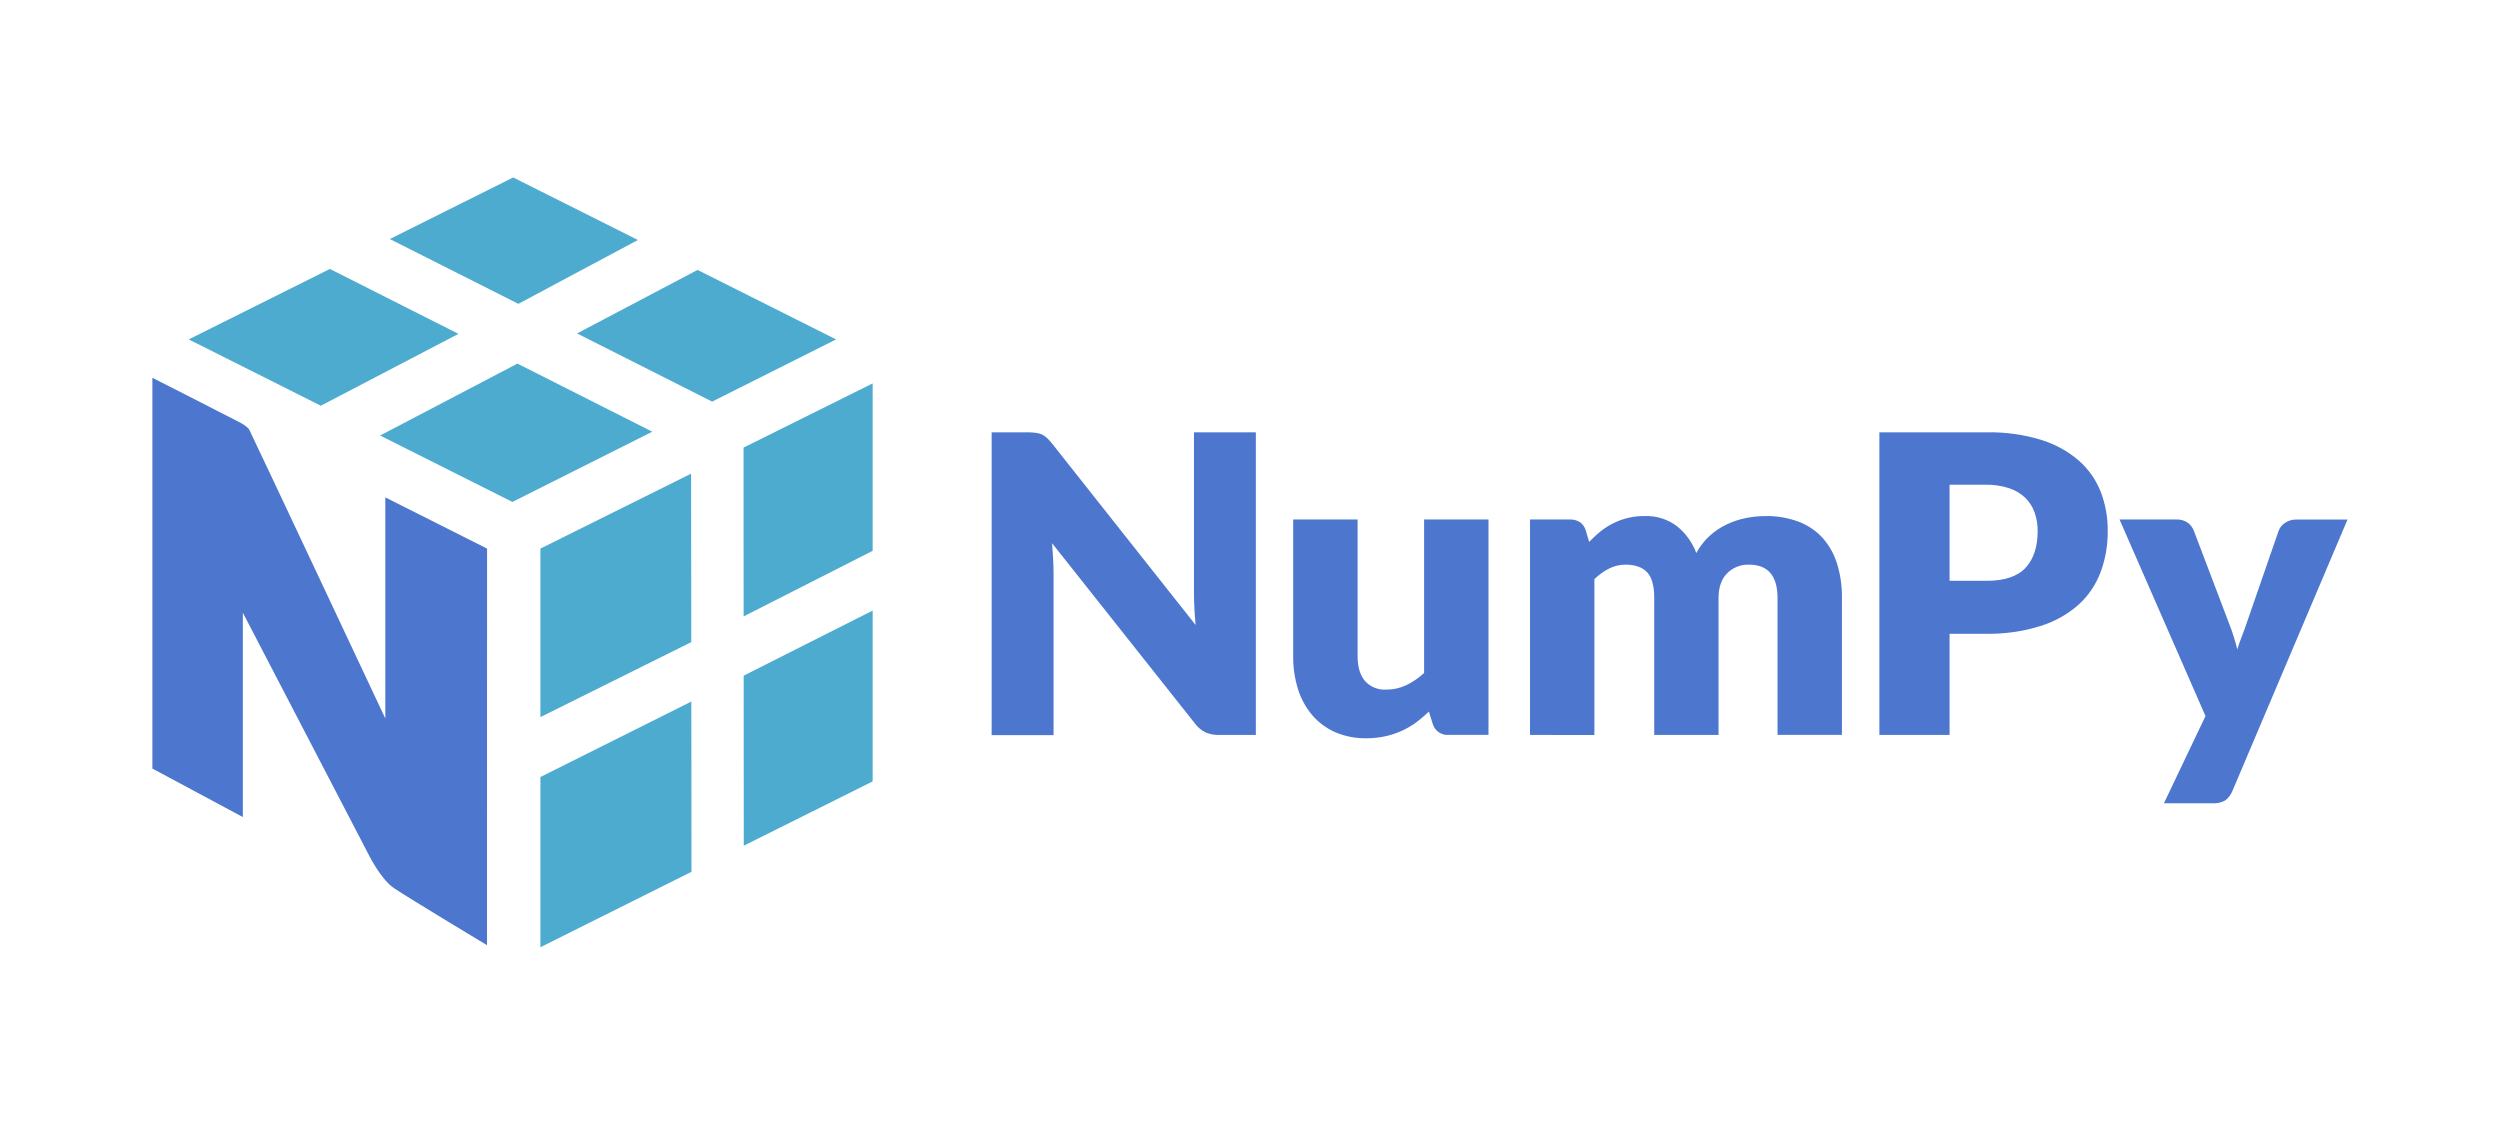
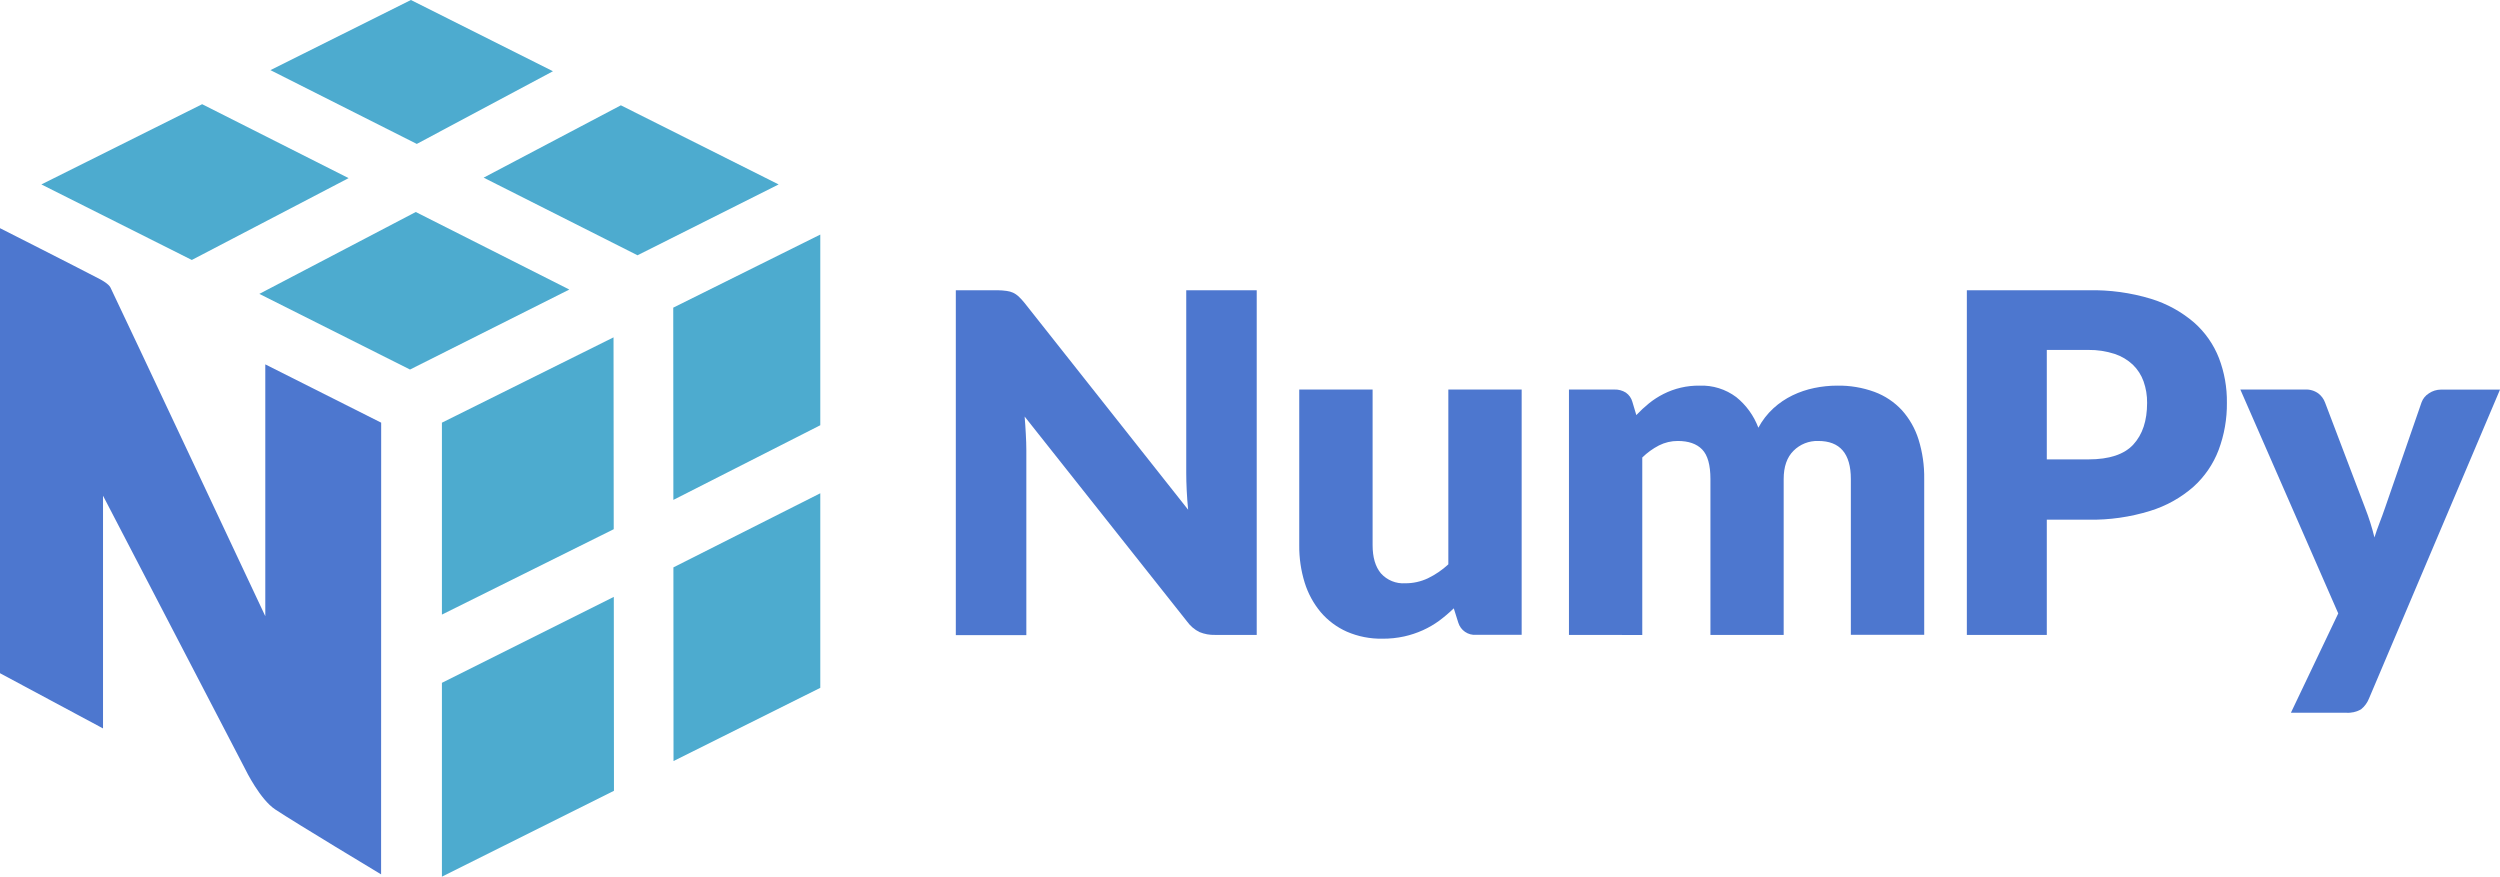
- <svg xmlns="http://www.w3.org/2000/svg" viewBox="0 0 721.86 324.74">
-   <defs>
-     <style>.cls-1{fill:#4d77cf;}.cls-2{fill:#4dabcf;}</style>
+ <svg xmlns="http://www.w3.org/2000/svg" width="207.847mm" height="72.884mm" viewBox="0 0 207.847 72.884" version="1.1" id="svg5" xml:space="preserve">
+   <defs id="defs2">
+     <style id="style339">.cls-1{fill:#4d77cf;}.cls-2{fill:#4dabcf;}</style>
  </defs>
-   <g id="Layer_1" data-name="Layer 1">
-     <path class="cls-1" d="M299.23,125a5.76,5.76,0,0,1,1.62.45,5.58,5.58,0,0,1,1.38.93,17,17,0,0,1,1.49,1.62l41.51,52.47c-.17-1.67-.28-3.31-.36-4.88s-.12-3.07-.12-4.47V124.83h17.87v87.38H352.06a9.68,9.68,0,0,1-3.95-.72,8.47,8.47,0,0,1-3.12-2.64l-41.21-52c.13,1.51.22,3,.3,4.46s.13,2.83.13,4.11v46.84H286.33V124.83H297A17.21,17.21,0,0,1,299.23,125Z" />
-     <path class="cls-1" d="M392,150v39.46q0,4.62,2.1,7.14a7.62,7.62,0,0,0,6.18,2.52,13.26,13.26,0,0,0,5.73-1.26,21.37,21.37,0,0,0,5.19-3.54V150h18.59v62.19H418.28a4.39,4.39,0,0,1-4.57-3.12l-1.13-3.6a37.32,37.32,0,0,1-3.72,3.16,23.32,23.32,0,0,1-4.11,2.39A24.55,24.55,0,0,1,400,212.6a25,25,0,0,1-5.51.57,21.75,21.75,0,0,1-9-1.77,18.67,18.67,0,0,1-6.63-4.94,21.68,21.68,0,0,1-4.08-7.5,31,31,0,0,1-1.38-9.48V150Z" />
-     <path class="cls-1" d="M441.78,212.21V150H453.3a5.13,5.13,0,0,1,2.91.78,4.21,4.21,0,0,1,1.65,2.34l1,3.36a33.22,33.22,0,0,1,3.23-3,20.83,20.83,0,0,1,3.63-2.34,19.68,19.68,0,0,1,9.15-2.13,14.6,14.6,0,0,1,9.33,2.91,18.14,18.14,0,0,1,5.6,7.76,18.71,18.71,0,0,1,3.81-4.92,20.42,20.42,0,0,1,4.86-3.29,23.69,23.69,0,0,1,5.51-1.86,28.63,28.63,0,0,1,5.8-.6,26.3,26.3,0,0,1,9.47,1.59,18.05,18.05,0,0,1,6.93,4.62,20.15,20.15,0,0,1,4.23,7.44,32,32,0,0,1,1.44,10v39.52h-18.6V172.69q0-9.66-8.27-9.65a8.46,8.46,0,0,0-6.27,2.49q-2.49,2.47-2.49,7.16v39.52H477.65V172.69q0-5.34-2.1-7.5c-1.4-1.44-3.46-2.15-6.18-2.15a10.53,10.53,0,0,0-4.77,1.13,17.72,17.72,0,0,0-4.23,3.06v45Z" />
-     <path class="cls-1" d="M562.93,183v29.21H542.66V124.83h30.82A50.86,50.86,0,0,1,589.35,127a30.49,30.49,0,0,1,10.91,6,23.36,23.36,0,0,1,6.33,9.06,30.63,30.63,0,0,1,2,11.27,33.11,33.11,0,0,1-2.1,12,24.08,24.08,0,0,1-6.42,9.36,30,30,0,0,1-10.94,6.08A49.9,49.9,0,0,1,573.48,183Zm0-15.29h10.55c5.28,0,9.08-1.25,11.4-3.78s3.48-6,3.48-10.55a15.79,15.79,0,0,0-.9-5.46,11.11,11.11,0,0,0-2.73-4.23,12.41,12.41,0,0,0-4.62-2.73,20.71,20.71,0,0,0-6.63-1H562.93Z" />
-     <path class="cls-1" d="M644.61,228.35a6.69,6.69,0,0,1-2,2.72,6.62,6.62,0,0,1-3.84.87H624.82l12-25.18L612,150h16.43a5.25,5.25,0,0,1,3.36,1,5.15,5.15,0,0,1,1.68,2.28l10.19,26.81A59,59,0,0,1,646,187.5c.4-1.28.84-2.54,1.32-3.77s.94-2.5,1.38-3.78l9.24-26.69a4.5,4.5,0,0,1,1.89-2.31,5.4,5.4,0,0,1,3-.93h15Z" />
-     <polygon class="cls-2" points="132.38 96.4 95.25 77.66 54.49 98 92.63 117.15 132.38 96.4" />
-     <polygon class="cls-2" points="149.41 104.99 188.34 124.65 147.95 144.93 109.75 125.75 149.41 104.99" />
-     <polygon class="cls-2" points="201.41 77.94 241.41 98 205.63 115.96 166.62 96.28 201.41 77.94" />
-     <polygon class="cls-2" points="184.19 69.3 148.18 51.24 112.56 69.02 149.67 87.73 184.19 69.3" />
-     <polygon class="cls-2" points="156.04 224.36 156.04 273.5 199.66 251.73 199.62 202.57 156.04 224.36" />
-     <polygon class="cls-2" points="199.6 185.41 199.55 136.77 156.04 158.4 156.04 207.06 199.6 185.41" />
-     <polygon class="cls-2" points="251.97 176.3 251.97 225.63 214.76 244.19 214.73 195.09 251.97 176.3" />
-     <polygon class="cls-2" points="251.97 159.05 251.97 110.71 214.69 129.24 214.72 177.98 251.97 159.05" />
-     <path class="cls-1" d="M140.64,158.4l-29.38-14.78v63.84S75.32,131,72,124.13c-.43-.89-2.19-1.86-2.64-2.1C62.88,118.65,44,109.09,44,109.09V221.92l26.12,14v-59s35.55,68.32,35.92,69.07,3.92,7.94,7.74,10.47c5.07,3.37,26.84,16.46,26.84,16.46Z" />
+   <g id="layer1" transform="translate(-6.05185,-97.80514)">
+     <g id="Layer_1" data-name="Layer 1" transform="matrix(0.3279218,0,0,0.3279218,-8.37671,81.00242)">
+       <path class="cls-1" d="m 299.23,125 a 5.76,5.76 0 0 1 1.62,0.45 5.58,5.58 0 0 1 1.38,0.93 17,17 0 0 1 1.49,1.62 l 41.51,52.47 c -0.17,-1.67 -0.28,-3.31 -0.36,-4.88 -0.08,-1.57 -0.12,-3.07 -0.12,-4.47 v -46.29 h 17.87 v 87.38 h -10.56 a 9.68,9.68 0 0 1 -3.95,-0.72 8.47,8.47 0 0 1 -3.12,-2.64 l -41.21,-52 c 0.13,1.51 0.22,3 0.3,4.46 0.08,1.46 0.13,2.83 0.13,4.11 v 46.84 H 286.33 V 124.83 H 297 a 17.21,17.21 0 0 1 2.23,0.17 z" id="path343" />
+       <path class="cls-1" d="m 392,150 v 39.46 q 0,4.62 2.1,7.14 a 7.62,7.62 0 0 0 6.18,2.52 13.26,13.26 0 0 0 5.73,-1.26 21.37,21.37 0 0 0 5.19,-3.54 V 150 h 18.59 v 62.19 h -11.51 a 4.39,4.39 0 0 1 -4.57,-3.12 l -1.13,-3.6 a 37.32,37.32 0 0 1 -3.72,3.16 23.32,23.32 0 0 1 -4.11,2.39 24.55,24.55 0 0 1 -4.75,1.58 25,25 0 0 1 -5.51,0.57 21.75,21.75 0 0 1 -9,-1.77 18.67,18.67 0 0 1 -6.63,-4.94 21.68,21.68 0 0 1 -4.08,-7.5 31,31 0 0 1 -1.38,-9.48 V 150 Z" id="path345" />
+       <path class="cls-1" d="M 441.78,212.21 V 150 h 11.52 a 5.13,5.13 0 0 1 2.91,0.78 4.21,4.21 0 0 1 1.65,2.34 l 1,3.36 a 33.22,33.22 0 0 1 3.23,-3 20.83,20.83 0 0 1 3.63,-2.34 19.68,19.68 0 0 1 9.15,-2.13 14.6,14.6 0 0 1 9.33,2.91 18.14,18.14 0 0 1 5.6,7.76 18.71,18.71 0 0 1 3.81,-4.92 20.42,20.42 0 0 1 4.86,-3.29 23.69,23.69 0 0 1 5.51,-1.86 28.63,28.63 0 0 1 5.8,-0.6 26.3,26.3 0 0 1 9.47,1.59 18.05,18.05 0 0 1 6.93,4.62 20.15,20.15 0 0 1 4.23,7.44 32,32 0 0 1 1.44,10 v 39.52 h -18.6 v -39.49 q 0,-9.66 -8.27,-9.65 a 8.46,8.46 0 0 0 -6.27,2.49 q -2.49,2.47 -2.49,7.16 v 39.52 h -18.57 v -39.52 q 0,-5.34 -2.1,-7.5 c -1.4,-1.44 -3.46,-2.15 -6.18,-2.15 a 10.53,10.53 0 0 0 -4.77,1.13 17.72,17.72 0 0 0 -4.23,3.06 v 45 z" id="path347" />
+       <path class="cls-1" d="m 562.93,183 v 29.21 h -20.27 v -87.38 h 30.82 a 50.86,50.86 0 0 1 15.87,2.17 30.49,30.49 0 0 1 10.91,6 23.36,23.36 0 0 1 6.33,9.06 30.63,30.63 0 0 1 2,11.27 33.11,33.11 0 0 1 -2.1,12 24.08,24.08 0 0 1 -6.42,9.36 30,30 0 0 1 -10.94,6.08 49.9,49.9 0 0 1 -15.65,2.23 z m 0,-15.29 h 10.55 c 5.28,0 9.08,-1.25 11.4,-3.78 2.32,-2.53 3.48,-6 3.48,-10.55 a 15.79,15.79 0 0 0 -0.9,-5.46 11.11,11.11 0 0 0 -2.73,-4.23 12.41,12.41 0 0 0 -4.62,-2.73 20.71,20.71 0 0 0 -6.63,-1 h -10.55 z" id="path349" />
+       <path class="cls-1" d="m 644.61,228.35 a 6.69,6.69 0 0 1 -2,2.72 6.62,6.62 0 0 1 -3.84,0.87 h -13.95 l 12,-25.18 L 612,150 h 16.43 a 5.25,5.25 0 0 1 3.36,1 5.15,5.15 0 0 1 1.68,2.28 l 10.19,26.81 a 59,59 0 0 1 2.34,7.41 c 0.4,-1.28 0.84,-2.54 1.32,-3.77 0.48,-1.23 0.94,-2.5 1.38,-3.78 l 9.24,-26.69 a 4.5,4.5 0 0 1 1.89,-2.31 5.4,5.4 0 0 1 3,-0.93 h 15 z" id="path351" />
+       <polygon class="cls-2" points="95.25,77.66 54.49,98 92.63,117.15 132.38,96.4 " id="polygon353" />
+       <polygon class="cls-2" points="188.34,124.65 147.95,144.93 109.75,125.75 149.41,104.99 " id="polygon355" />
+       <polygon class="cls-2" points="241.41,98 205.63,115.96 166.62,96.28 201.41,77.94 " id="polygon357" />
+       <polygon class="cls-2" points="148.18,51.24 112.56,69.02 149.67,87.73 184.19,69.3 " id="polygon359" />
+       <polygon class="cls-2" points="156.04,273.5 199.66,251.73 199.62,202.57 156.04,224.36 " id="polygon361" />
+       <polygon class="cls-2" points="199.55,136.77 156.04,158.4 156.04,207.06 199.6,185.41 " id="polygon363" />
+       <polygon class="cls-2" points="251.97,225.63 214.76,244.19 214.73,195.09 251.97,176.3 " id="polygon365" />
+       <polygon class="cls-2" points="251.97,110.71 214.69,129.24 214.72,177.98 251.97,159.05 " id="polygon367" />
+       <path class="cls-1" d="m 140.64,158.4 -29.38,-14.78 v 63.84 c 0,0 -35.94,-76.46 -39.26,-83.33 -0.43,-0.89 -2.19,-1.86 -2.64,-2.1 C 62.88,118.65 44,109.09 44,109.09 v 112.83 l 26.12,14 v -59 c 0,0 35.55,68.32 35.92,69.07 0.37,0.75 3.92,7.94 7.74,10.47 5.07,3.37 26.84,16.46 26.84,16.46 z" id="path369" />
+     </g>
  </g>
</svg>
